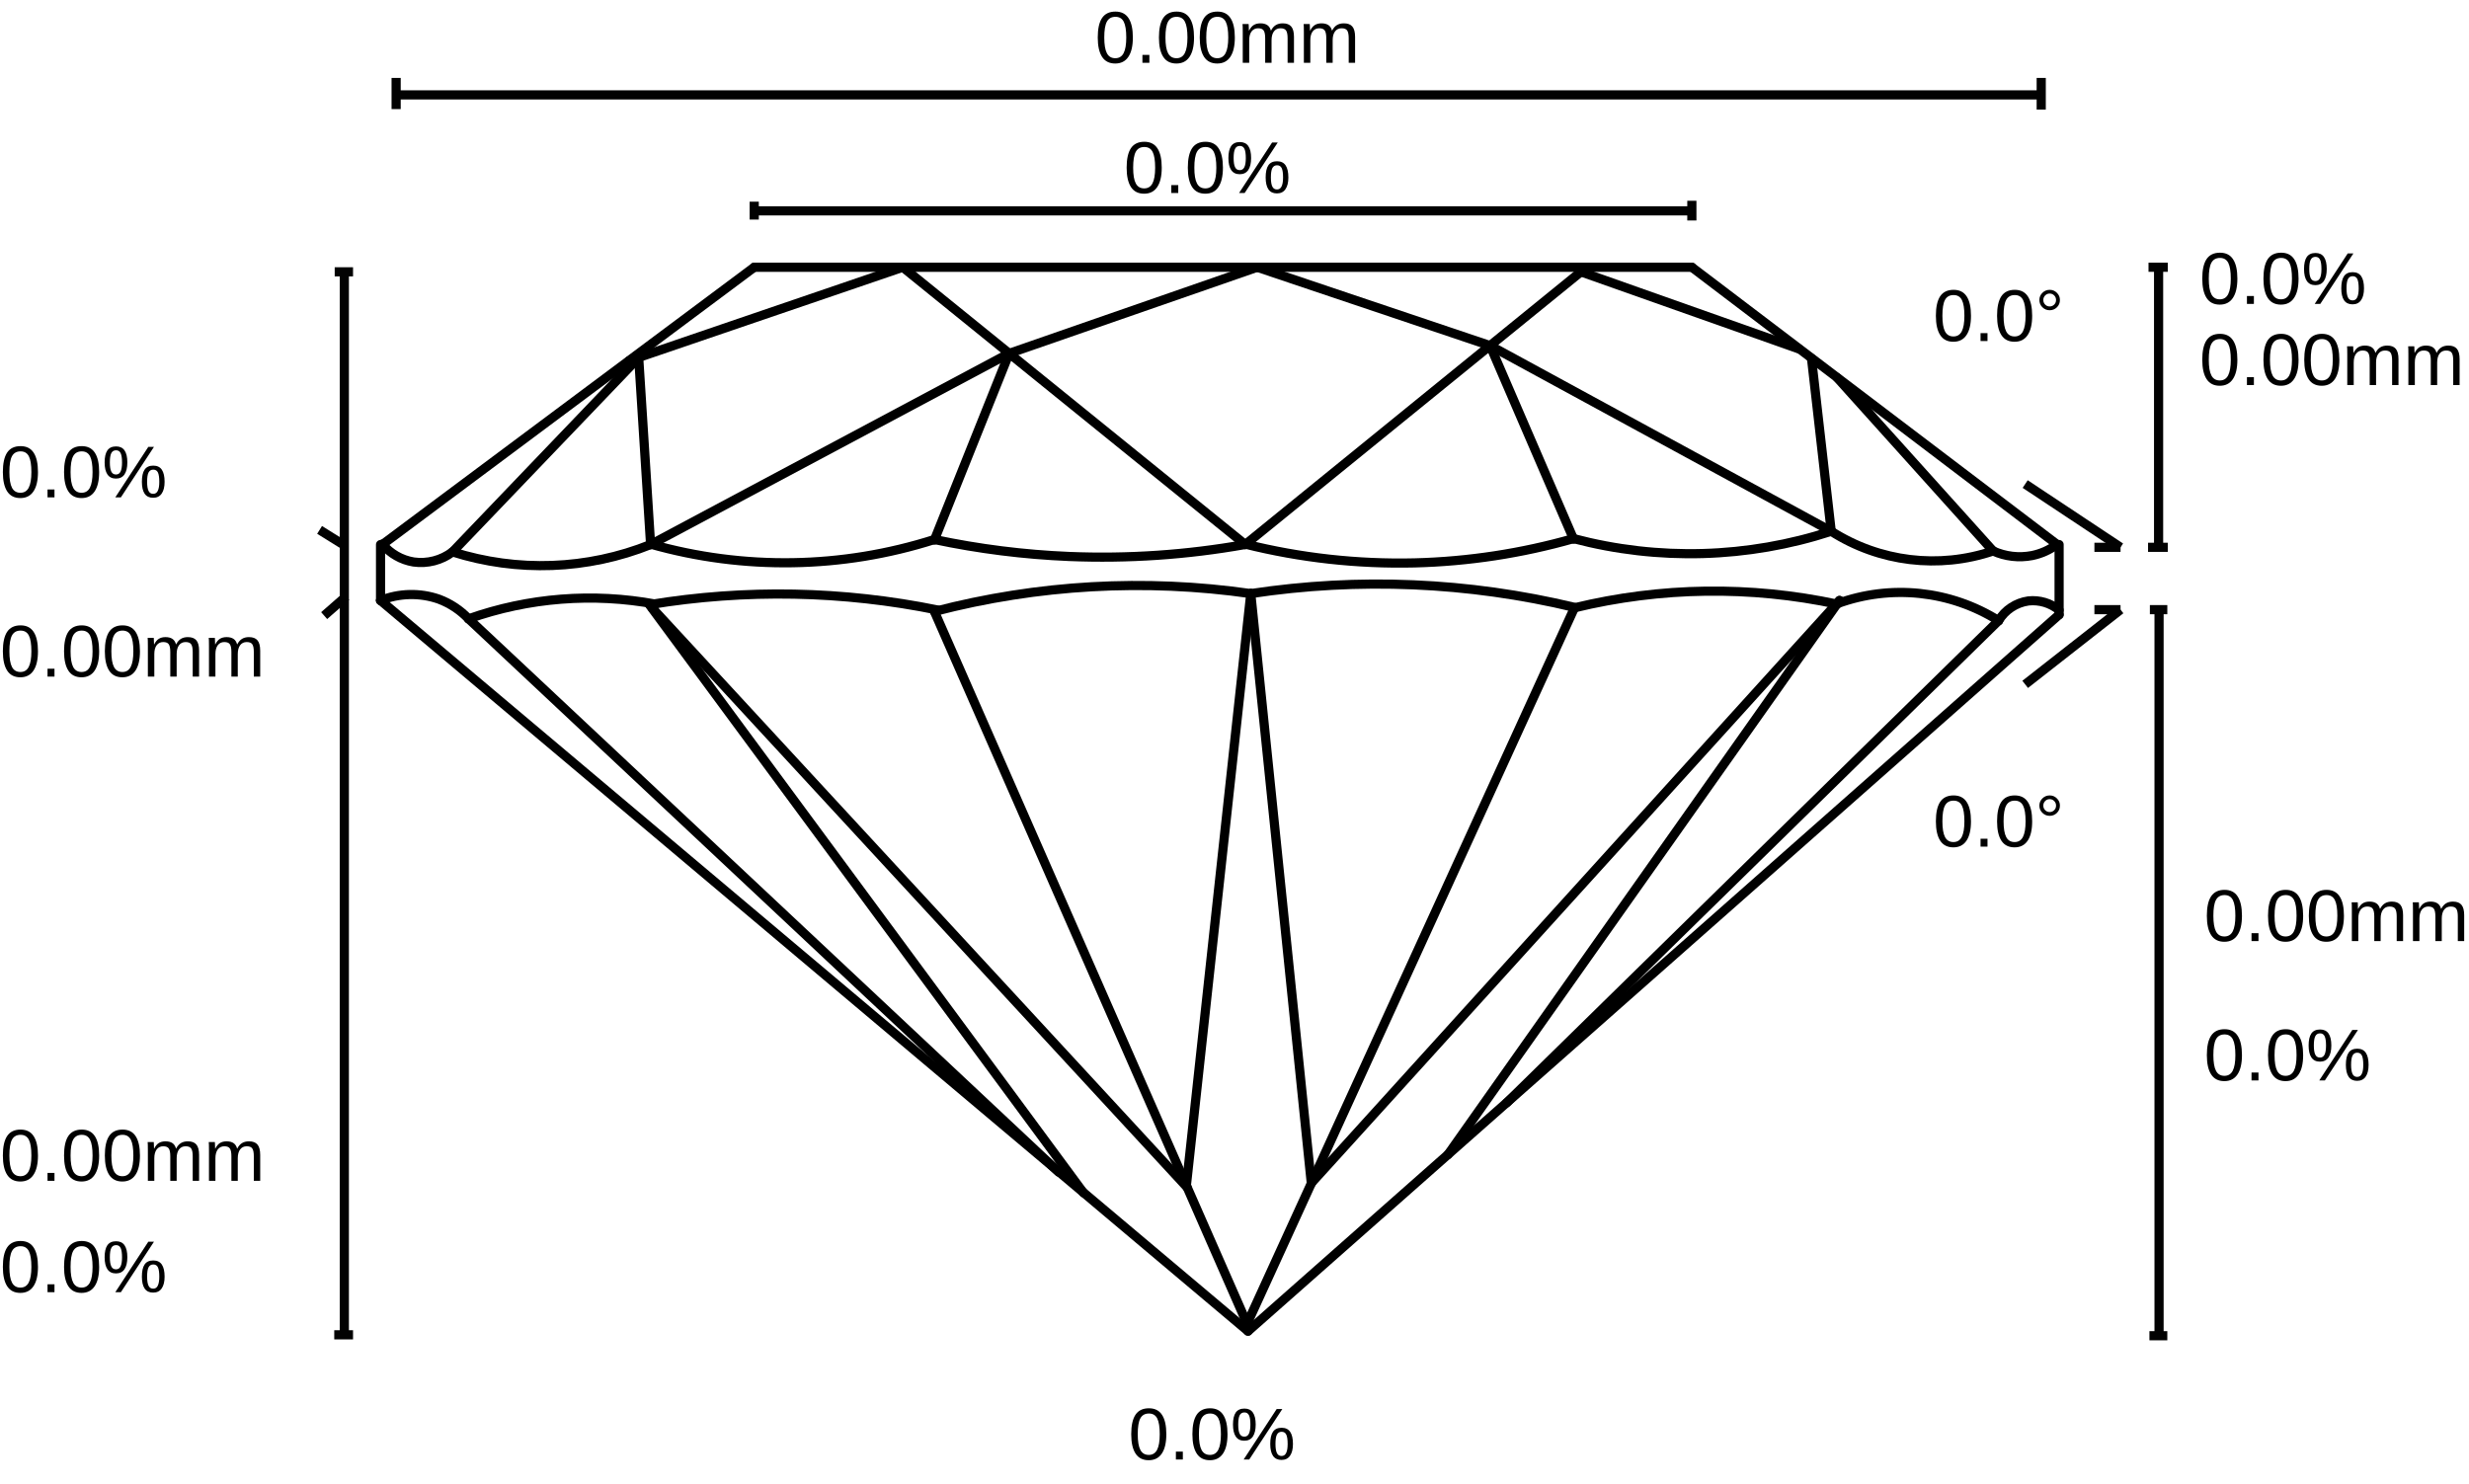
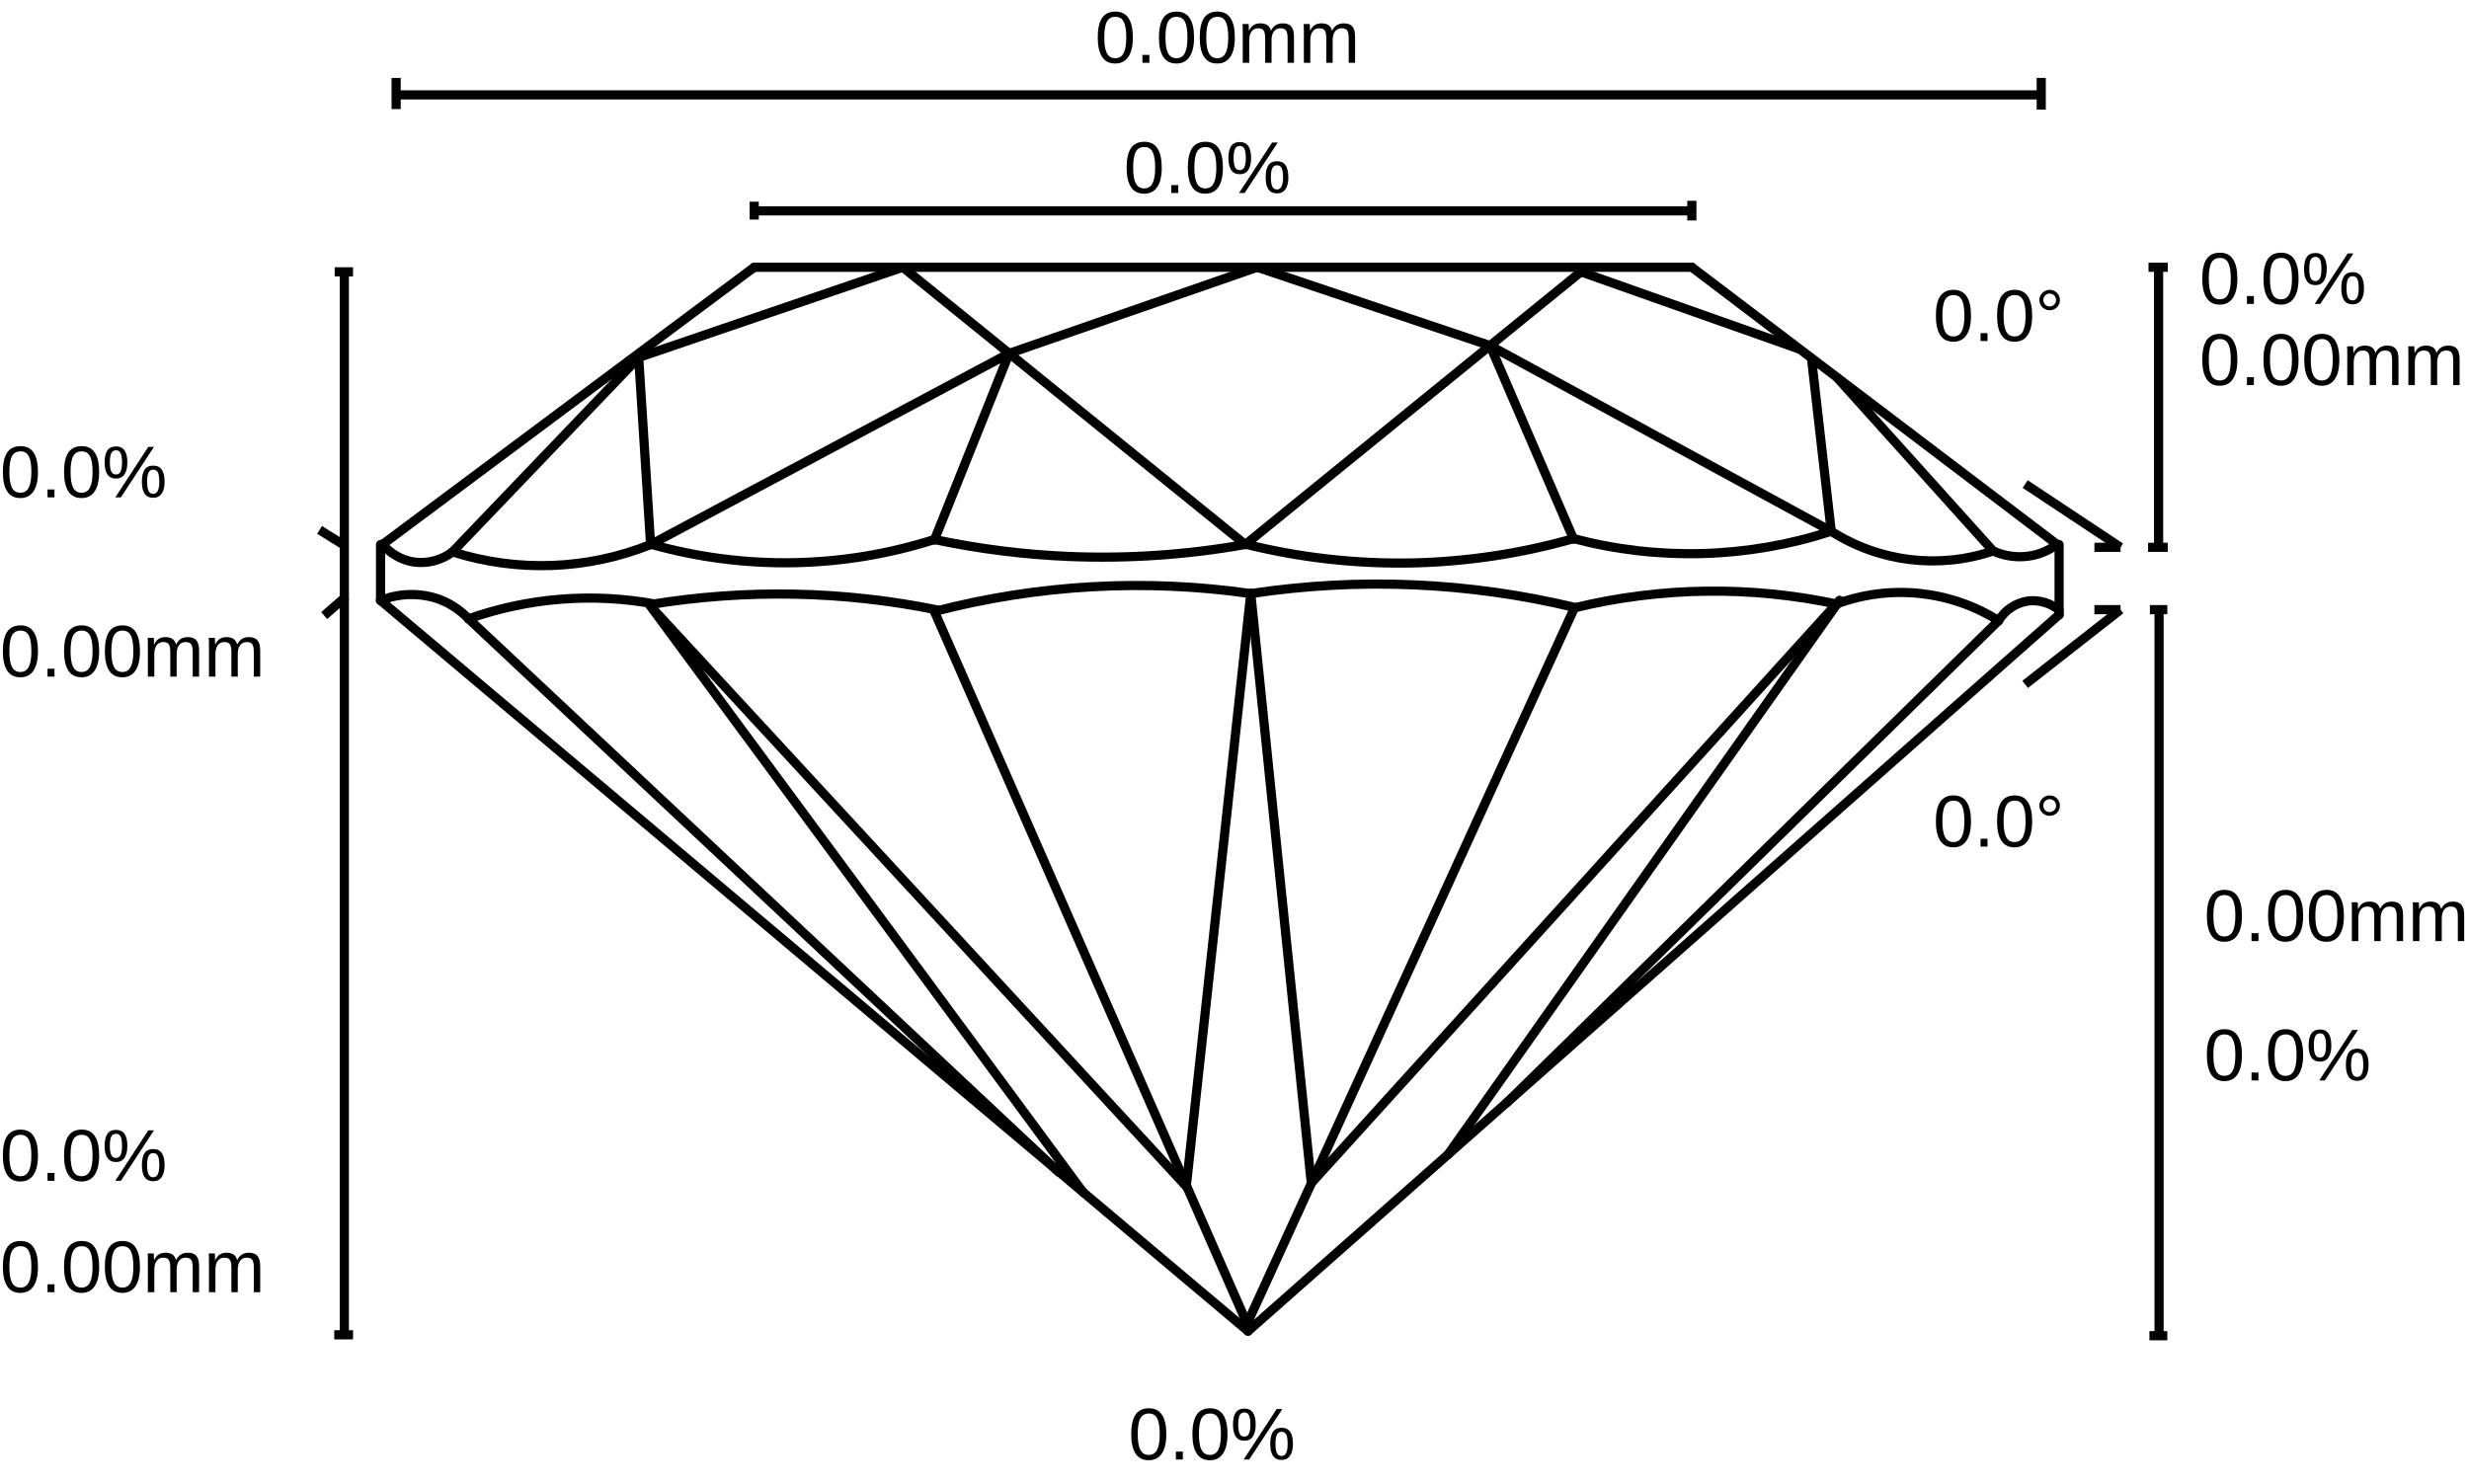
<svg xmlns="http://www.w3.org/2000/svg" id="Layer_1" data-name="Layer 1" viewBox="0 0 538.5 323.6">
  <defs>
    <style>
      .cls-1, .cls-3 {
        fill: none;
        stroke-miterlimit: 10;
        stroke-width: 2px;
      }

      .cls-1 {
        stroke: #020202;
      }

      .cls-2 {
        isolation: isolate;
        font-size: 16px;
        font-family: ArialMT, Arial;
      }

      .cls-3 {
        stroke: #000;
        stroke-linecap: round;
      }
    </style>
  </defs>
  <g id="lines">
    <line class="cls-1" x1="164.5" y1="46" x2="368.5" y2="46" />
    <line class="cls-1" x1="164.5" y1="44" x2="164.5" y2="47.9" />
    <line class="cls-1" x1="369" y1="43.8" x2="369" y2="48.1" />
    <g>
      <line class="cls-1" x1="86.5" y1="20.7" x2="445" y2="20.7" />
      <line class="cls-1" x1="445.2" y1="17" x2="445.2" y2="23.9" />
      <line class="cls-1" x1="86.4" y1="17" x2="86.4" y2="23.8" />
    </g>
    <g>
      <line class="cls-1" x1="75.1" y1="59.3" x2="75.1" y2="291" />
      <line class="cls-1" x1="73" y1="59.3" x2="77" y2="59.3" />
      <line class="cls-1" x1="72.9" y1="291.2" x2="77" y2="291.2" />
    </g>
    <g>
      <line class="cls-1" x1="470.8" y1="58.3" x2="470.8" y2="119.4" />
      <line class="cls-1" x1="468.6" y1="58.3" x2="472.8" y2="58.3" />
      <line class="cls-1" x1="468.5" y1="119.4" x2="472.8" y2="119.4" />
    </g>
    <g>
      <line class="cls-1" x1="470.9" y1="133.3" x2="470.9" y2="291.3" />
      <line class="cls-1" x1="468.9" y1="133" x2="472.7" y2="133" />
      <line class="cls-1" x1="468.8" y1="291.4" x2="472.7" y2="291.4" />
    </g>
    <g>
      <line class="cls-1" x1="441.7" y1="105.6" x2="462.5" y2="119.4" />
      <line class="cls-1" x1="456.8" y1="119.4" x2="462.5" y2="119.4" />
    </g>
    <line class="cls-1" x1="69.7" y1="115.6" x2="75" y2="118.9" />
    <line class="cls-1" x1="70.7" y1="134.3" x2="75.5" y2="130.1" />
    <g>
      <line class="cls-1" x1="441.7" y1="149.3" x2="462.5" y2="133" />
      <line class="cls-1" x1="456.8" y1="133" x2="462.5" y2="133" />
    </g>
  </g>
  <g id="text">
-     <text class="cls-2" id="SVG_culet_mm" transform="translate(246.1 318.4)">0.0%</text>
-     <text class="cls-2" id="SVG_crown_rounded" transform="translate(421.6 74.4)">0.0°</text>
-     <text class="cls-2" id="SVG_pavillion_rounded" transform="translate(421.6 184.7)">0.0°</text>
+     <text class="cls-2" id="SVG_Culet_Size_percentages" data-rounding="1" data-suffix="%" transform="translate(246.1 318.4)">0.0%</text>
+     <text class="cls-2" id="SVG_Crown_angel-deg" data-rounding="1" data-suffix="°" transform="translate(421.6 74.4)">0.0°</text>
+     <text class="cls-2" id="SVG_Pavilion_angel-deg" data-rounding="1" data-suffix="°" transform="translate(421.6 184.7)">0.0°</text>
    <g id="Pavillion">
-       <text class="cls-2" id="SVG_pavillion_pre" transform="translate(480.7 235.7)">0.0%</text>
-       <text class="cls-2" id="SVG_pavillion_mm" transform="translate(480.7 205.3)">0.00mm</text>
+       <text class="cls-2" id="SVG_Pavilion_height-percentages" data-rounding="1" data-suffix="%" transform="translate(480.7 235.7)">0.0%</text>
+       <text class="cls-2" id="SVG_Pavilion_height-mm" data-rounding="2" data-suffix="mm" transform="translate(480.7 205.3)">0.00mm</text>
    </g>
    <g id="Crown">
-       <text class="cls-2" id="SVG_crown_mm" transform="translate(479.7 84)">0.00mm</text>
-       <text class="cls-2" id="SVG_crown_pre" transform="translate(479.7 66.3)">0.0%</text>
+       <text class="cls-2" id="SVG_Crown_height-mm" data-rounding="2" data-suffix="mm" transform="translate(479.7 84)">0.00mm</text>
+       <text class="cls-2" id="SVG_Crown_height-percentages" data-rounding="1" data-suffix="%" transform="translate(479.7 66.3)">0.0%</text>
    </g>
    <g id="Total">
-       <text class="cls-2" id="SVG_total_depth_per" transform="translate(0 281.9)">0.0%</text>
-       <text class="cls-2" id="SVG_total_depth_mm" transform="translate(0 257.6)">0.00mm</text>
+       <text class="cls-2" id="SVG_Total_Depth_mm" data-rounding="2" data-suffix="mm" transform="translate(0 281.9)">0.00mm</text>
+       <text class="cls-2" id="SVG_Total_Depth_percentages" data-rounding="1" data-suffix="%" transform="translate(0 257.6)">0.0%</text>
    </g>
    <g id="Girdle">
-       <text class="cls-2" id="SVG_girdle_mm" transform="translate(0 147.6)">0.00mm</text>
-       <text class="cls-2" id="SVG_girdle_pre" transform="translate(0 108.5)">0.0%</text>
+       <text class="cls-2" id="SVG_Girdle_Thickness-mm" data-rounding="2" data-suffix="mm" transform="translate(0 147.6)">0.00mm</text>
+       <text class="cls-2" id="SVG_Girdle_Thickness-percentages" data-rounding="1" data-suffix="%" transform="translate(0 108.5)">0.0%</text>
    </g>
    <g id="Table">
-       <text class="cls-2" id="SVG_table_pre" transform="translate(245.1 42.1)">0.0%</text>
-       <text class="cls-2" id="SVG_width_mm" transform="translate(238.8 13.7)">0.00mm</text>
+       <text class="cls-2" id="SVG_Table_Size_percentages" data-rounding="0" data-suffix="%" transform="translate(245.1 42.1)">0.0%</text>
+       <text class="cls-2" id="SVG_Diameter_mm" data-rounding="2" data-suffix="mm" transform="translate(238.8 13.7)">0.00mm</text>
    </g>
  </g>
  <g id="Round">
    <g>
      <line class="cls-3" x1="449.1" y1="134.1" x2="449.1" y2="118.8" />
      <line class="cls-3" x1="164.5" y1="58.3" x2="369" y2="58.3" />
      <line class="cls-3" x1="448.7" y1="118.8" x2="369" y2="58.3" />
      <line class="cls-3" x1="272.2" y1="290.4" x2="449.1" y2="134.1" />
      <line class="cls-3" x1="164.5" y1="58.3" x2="83.4" y2="118.8" />
      <line class="cls-3" x1="83" y1="131" x2="83" y2="118.8" />
      <line class="cls-3" x1="272.2" y1="290.4" x2="83" y2="131" />
      <line class="cls-3" x1="137.2" y1="78.7" x2="196.9" y2="58.3" />
      <line class="cls-3" x1="271.6" y1="118.8" x2="196.9" y2="58.3" />
      <line class="cls-3" x1="344.8" y1="59.3" x2="271.6" y2="118.8" />
      <line class="cls-3" x1="392.3" y1="76.1" x2="344.8" y2="59.3" />
      <line class="cls-3" x1="395.1" y1="78.2" x2="399.4" y2="115.9" />
      <line class="cls-3" x1="325" y1="75.4" x2="399.4" y2="115.9" />
      <line class="cls-3" x1="274.2" y1="58.3" x2="325" y2="75.4" />
      <line class="cls-3" x1="220.1" y1="77.1" x2="274.2" y2="58.3" />
      <line class="cls-3" x1="141.9" y1="118.8" x2="220.1" y2="77.1" />
      <line class="cls-3" x1="203.8" y1="117.8" x2="220.1" y2="77.1" />
      <line class="cls-3" x1="343.2" y1="117.6" x2="325" y2="75.4" />
      <line class="cls-3" x1="141.9" y1="118.8" x2="139.3" y2="78" />
      <line class="cls-3" x1="98.7" y1="120.4" x2="139.3" y2="78" />
      <line class="cls-3" x1="102.2" y1="135" x2="230.9" y2="255.7" />
      <line class="cls-3" x1="141.7" y1="132" x2="236.3" y2="260.2" />
      <line class="cls-3" x1="203.8" y1="133.4" x2="272" y2="288.8" />
      <line class="cls-3" x1="343.4" y1="132.6" x2="272" y2="288.8" />
      <line class="cls-3" x1="401.2" y1="131" x2="286" y2="258.1" />
      <line class="cls-3" x1="315.8" y1="251.9" x2="401.2" y2="131" />
      <line class="cls-3" x1="435.9" y1="135.4" x2="328.6" y2="240.6" />
      <line class="cls-3" x1="258.9" y1="259" x2="142.3" y2="132.7" />
      <line class="cls-3" x1="272.8" y1="129.5" x2="258.8" y2="258.2" />
      <line class="cls-3" x1="272.8" y1="129.5" x2="286" y2="258.1" />
      <path class="cls-3" d="M98.7,120.4a64,64,0,0,0,43.2-1.6" transform="translate(0 0)" />
      <path class="cls-3" d="M141.9,118.7a107.3,107.3,0,0,0,61.9-1" transform="translate(0 0)" />
      <path class="cls-3" d="M203.8,117.7a177.3,177.3,0,0,0,29.4,3.7,177.5,177.5,0,0,0,38.3-2.6" transform="translate(0 0)" />
      <path class="cls-3" d="M271.6,118.7a139.1,139.1,0,0,0,36.9,4.1,139.1,139.1,0,0,0,34.7-5.3" transform="translate(0 0)" />
      <path class="cls-3" d="M343.2,117.5a99.4,99.4,0,0,0,56.2-1.6" transform="translate(0 0)" />
      <line class="cls-3" x1="400.7" y1="82.4" x2="434.7" y2="120.2" />
      <path class="cls-3" d="M399.4,115.9a41.1,41.1,0,0,0,35.3,4.3" transform="translate(0 0)" />
      <path class="cls-3" d="M434.7,120.2a14.1,14.1,0,0,0,8.5,1,13.7,13.7,0,0,0,5.4-2.4" transform="translate(0 0)" />
      <path class="cls-3" d="M435.9,135.4a9.1,9.1,0,0,1,6.5-4.3,9,9,0,0,1,6.7,2" transform="translate(0 0)" />
      <path class="cls-3" d="M400.7,131.7a40.2,40.2,0,0,1,35.2,3.7" transform="translate(0 0)" />
      <path class="cls-3" d="M343.4,132.6a128.7,128.7,0,0,1,57.3-.8" transform="translate(0 0)" />
      <path class="cls-3" d="M272.8,129.5a184.2,184.2,0,0,1,70.6,3" transform="translate(0 0)" />
      <path class="cls-3" d="M203.8,133.4a174.9,174.9,0,0,1,69-3.9" transform="translate(0 0)" />
      <path class="cls-3" d="M141.7,131.9a173.1,173.1,0,0,1,62.9,1.2" transform="translate(0 0)" />
      <path class="cls-3" d="M102.2,135a79.1,79.1,0,0,1,40.8-3.2" transform="translate(0 0)" />
      <path class="cls-3" d="M102.2,135a17.3,17.3,0,0,0-6.5-4.3A18.2,18.2,0,0,0,83,131" transform="translate(0 0)" />
      <path class="cls-3" d="M98.7,120.4a11.4,11.4,0,0,1-8.5,2.2,11.2,11.2,0,0,1-6.8-3.9" transform="translate(0 0)" />
    </g>
  </g>
</svg>
